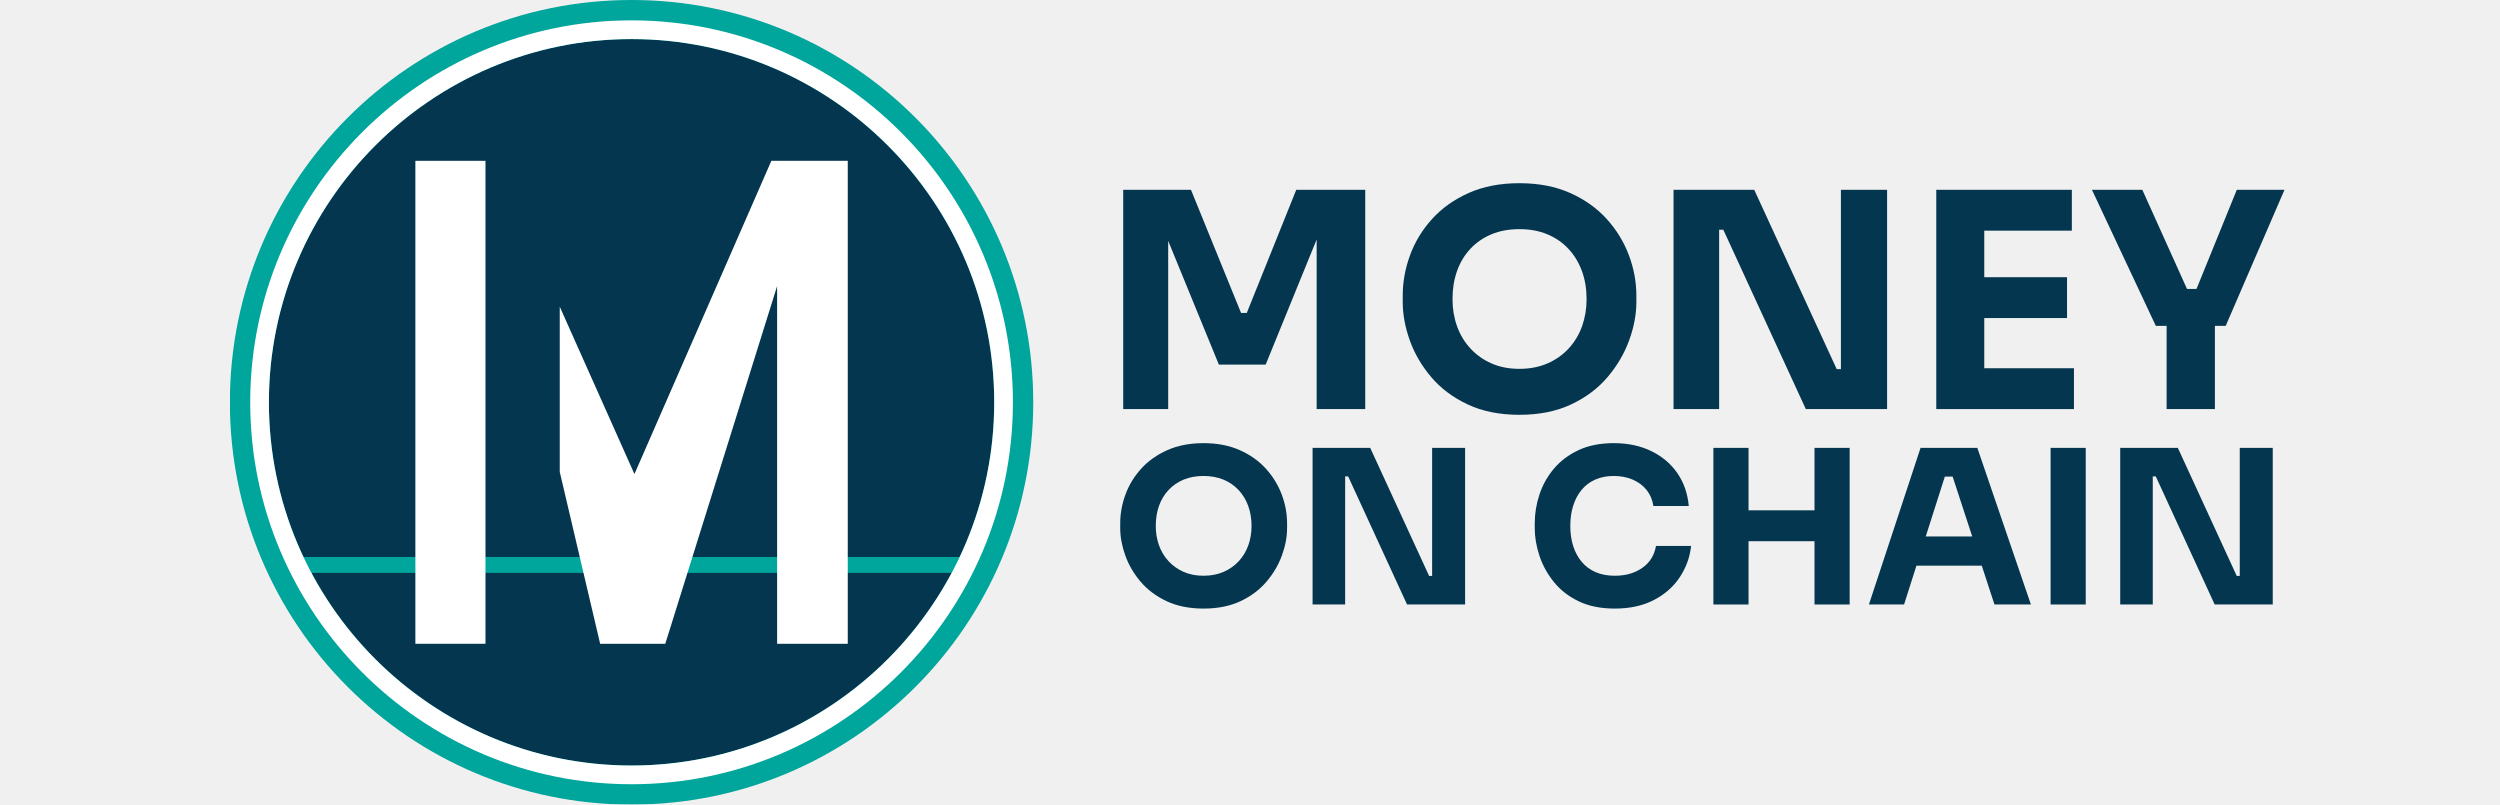
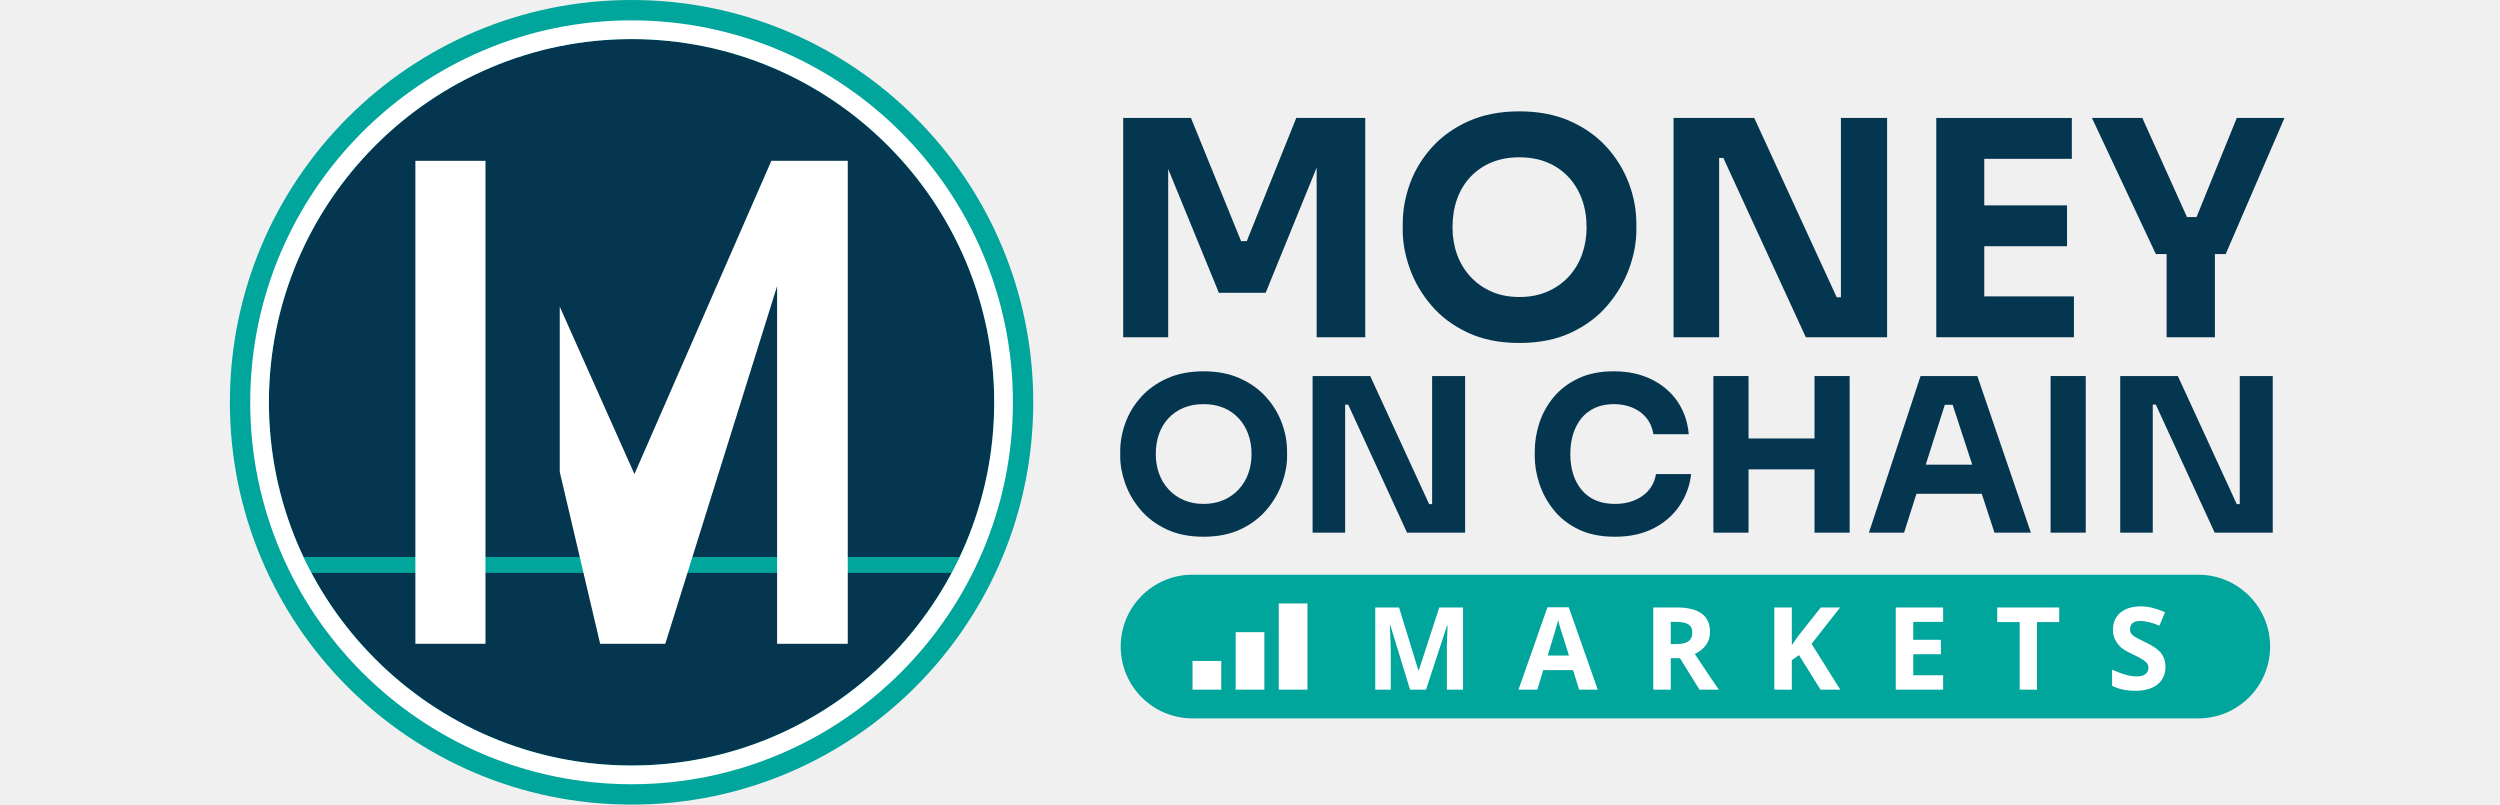
- <svg xmlns="http://www.w3.org/2000/svg" xmlns:xlink="http://www.w3.org/1999/xlink" width="174" height="56" viewBox="0 0 174 56">
-   <defs>
-     <polygon id="a" points="0 56 143 56 143 0 0 0" />
-   </defs>
-   <g fill="none" fill-rule="evenodd">
-     <rect width="174" height="56" />
-     <g transform="translate(16)">
-       <polygon fill="#04364F" points="65.306 16.764 68.834 25.378 72.09 25.378 75.639 16.668 75.639 28.472 79.02 28.472 79.02 13.21 74.219 13.21 70.775 21.782 70.378 21.782 66.892 13.21 62.175 13.21 62.175 28.472 65.306 28.472" />
-       <path fill="#04364F" d="M91.701,25.295 C91.124,25.546 90.473,25.671 89.75,25.671 C89.026,25.671 88.379,25.546 87.809,25.295 C87.238,25.044 86.747,24.696 86.337,24.249 C85.926,23.803 85.617,23.287 85.408,22.702 C85.199,22.116 85.095,21.489 85.095,20.821 C85.095,20.11 85.199,19.458 85.408,18.866 C85.617,18.274 85.926,17.758 86.337,17.319 C86.747,16.879 87.238,16.542 87.809,16.305 C88.379,16.068 89.026,15.949 89.75,15.949 C90.473,15.949 91.12,16.068 91.691,16.305 C92.262,16.542 92.752,16.879 93.163,17.319 C93.573,17.758 93.886,18.274 94.102,18.866 C94.318,19.458 94.426,20.11 94.426,20.821 C94.426,21.489 94.321,22.116 94.113,22.702 C93.904,23.287 93.594,23.803 93.184,24.249 C92.773,24.696 92.279,25.044 91.701,25.295 M95.887,26.246 C96.555,25.459 97.056,24.604 97.39,23.685 C97.724,22.765 97.891,21.88 97.891,21.03 L97.891,20.57 C97.891,19.622 97.717,18.685 97.369,17.758 C97.021,16.831 96.506,15.991 95.824,15.238 C95.142,14.486 94.293,13.883 93.278,13.43 C92.262,12.977 91.086,12.75 89.75,12.75 C88.414,12.75 87.238,12.977 86.222,13.43 C85.206,13.883 84.357,14.486 83.676,15.238 C82.993,15.991 82.482,16.831 82.141,17.758 C81.8,18.685 81.63,19.622 81.63,20.57 L81.63,21.03 C81.63,21.88 81.793,22.765 82.12,23.685 C82.447,24.604 82.945,25.459 83.613,26.246 C84.281,27.033 85.126,27.667 86.149,28.148 C87.172,28.629 88.372,28.87 89.75,28.87 C91.127,28.87 92.328,28.629 93.35,28.148 C94.373,27.667 95.219,27.033 95.887,26.246" />
-       <polygon fill="#04364F" points="103.652 15.991 103.944 15.991 109.685 28.473 115.342 28.473 115.342 13.21 112.127 13.21 112.127 25.691 111.835 25.691 106.095 13.21 100.479 13.21 100.479 28.473 103.652 28.473" />
-       <polygon fill="#04364F" points="122.105 28.472 128.346 28.472 128.346 25.629 122.105 25.629 122.105 22.137 127.866 22.137 127.866 19.294 122.105 19.294 122.105 16.054 128.2 16.054 128.2 13.21 122.105 13.21 121.687 13.21 118.765 13.21 118.765 28.472 121.687 28.472" />
-       <polygon fill="#04364F" points="134.796 22.681 134.796 28.473 138.157 28.473 138.157 22.681 138.909 22.681 143 13.21 139.681 13.21 136.877 20.11 136.215 20.11 133.106 13.21 129.599 13.21 134.045 22.681" />
-       <path fill="#04364F" d="M70.883,37.952 C70.734,38.369 70.513,38.738 70.22,39.056 C69.926,39.375 69.573,39.624 69.161,39.803 C68.748,39.982 68.283,40.072 67.767,40.072 C67.25,40.072 66.788,39.982 66.38,39.803 C65.972,39.624 65.622,39.375 65.329,39.056 C65.035,38.738 64.815,38.369 64.665,37.952 C64.516,37.533 64.442,37.086 64.442,36.608 C64.442,36.1 64.516,35.634 64.665,35.211 C64.815,34.788 65.035,34.42 65.329,34.106 C65.622,33.792 65.972,33.551 66.38,33.382 C66.788,33.213 67.25,33.128 67.767,33.128 C68.283,33.128 68.746,33.213 69.153,33.382 C69.561,33.551 69.911,33.792 70.205,34.106 C70.498,34.42 70.721,34.788 70.875,35.211 C71.03,35.634 71.107,36.1 71.107,36.608 C71.107,37.086 71.032,37.533 70.883,37.952 M72.105,32.62 C71.619,32.082 71.012,31.652 70.286,31.329 C69.561,31.005 68.721,30.843 67.767,30.843 C66.813,30.843 65.972,31.005 65.247,31.329 C64.521,31.652 63.915,32.082 63.428,32.62 C62.94,33.158 62.575,33.758 62.332,34.42 C62.088,35.082 61.967,35.751 61.967,36.428 L61.967,36.757 C61.967,37.364 62.083,37.996 62.317,38.653 C62.55,39.31 62.906,39.92 63.383,40.482 C63.86,41.045 64.464,41.498 65.194,41.842 C65.925,42.185 66.783,42.357 67.767,42.357 C68.751,42.357 69.608,42.185 70.339,41.842 C71.069,41.498 71.673,41.045 72.15,40.482 C72.628,39.92 72.985,39.31 73.224,38.653 C73.463,37.996 73.581,37.364 73.581,36.757 L73.581,36.428 C73.581,35.751 73.457,35.082 73.209,34.42 C72.96,33.758 72.593,33.158 72.105,32.62" />
-       <polygon fill="#04364F" points="83.676 40.087 83.467 40.087 79.367 31.172 75.356 31.172 75.356 42.073 77.622 42.073 77.622 33.158 77.831 33.158 81.931 42.073 85.972 42.073 85.972 31.172 83.676 31.172" />
-       <path fill="#04364F" d="M98.31,39.519 C97.788,39.887 97.149,40.072 96.394,40.072 C95.897,40.072 95.455,39.99 95.067,39.826 C94.68,39.662 94.354,39.422 94.091,39.109 C93.827,38.795 93.628,38.427 93.494,38.003 C93.36,37.581 93.293,37.115 93.293,36.608 C93.293,36.09 93.36,35.62 93.494,35.196 C93.628,34.773 93.822,34.407 94.076,34.099 C94.329,33.79 94.645,33.551 95.022,33.382 C95.4,33.213 95.833,33.128 96.32,33.128 C96.807,33.128 97.246,33.213 97.639,33.382 C98.032,33.551 98.352,33.79 98.601,34.099 C98.849,34.407 99.008,34.781 99.078,35.219 L101.538,35.219 C101.459,34.343 101.193,33.579 100.741,32.926 C100.288,32.274 99.685,31.764 98.929,31.396 C98.173,31.028 97.304,30.843 96.32,30.843 C95.375,30.843 94.558,31.005 93.867,31.329 C93.176,31.653 92.604,32.083 92.152,32.62 C91.7,33.158 91.364,33.757 91.146,34.42 C90.927,35.082 90.818,35.751 90.818,36.429 L90.818,36.757 C90.818,37.374 90.925,38.009 91.138,38.661 C91.352,39.313 91.683,39.92 92.13,40.483 C92.577,41.046 93.153,41.498 93.859,41.842 C94.565,42.185 95.41,42.357 96.394,42.357 C97.438,42.357 98.34,42.16 99.1,41.767 C99.861,41.374 100.462,40.847 100.905,40.184 C101.347,39.522 101.613,38.793 101.702,37.996 L99.257,37.996 C99.147,38.644 98.832,39.151 98.31,39.519" />
-       <polygon fill="#04364F" points="110.29 35.518 105.698 35.518 105.698 31.172 103.252 31.172 103.252 42.073 105.698 42.073 105.698 37.668 110.29 37.668 110.29 42.073 112.736 42.073 112.736 31.172 110.29 31.172" />
-       <path fill="#04364F" d="M118.032,37.339 L119.36,33.173 L119.905,33.173 L121.267,37.339 L118.032,37.339 Z M117.671,31.172 L114.077,42.073 L116.523,42.073 L117.384,39.37 L121.931,39.37 L122.815,42.073 L125.35,42.073 L121.622,31.172 L117.671,31.172 Z" />
-       <mask id="b" fill="#fff">
-         <use xlink:href="#a" />
-       </mask>
-       <polygon fill="#04364F" points="126.721 42.073 129.167 42.073 129.167 31.172 126.721 31.172" mask="url(#b)" />
-       <polygon fill="#04364F" points="139.887 40.087 139.678 40.087 135.578 31.172 131.567 31.172 131.567 42.073 133.833 42.073 133.833 33.158 134.042 33.158 138.142 42.073 142.183 42.073 142.183 31.172 139.887 31.172" mask="url(#b)" />
-       <path fill="#00A59B" d="M55.914,28 C55.914,43.464 43.397,56 27.957,56 C12.517,56 0,43.464 0,28 C0,12.536 12.517,0 27.957,0 C43.397,0 55.914,12.536 55.914,28" mask="url(#b)" />
-       <path fill="#04364F" d="M27.957,2.72 C14.039,2.72 2.715,14.06 2.715,28 C2.715,41.94 14.039,53.28 27.957,53.28 C41.875,53.28 53.198,41.94 53.198,28 C53.198,14.06 41.875,2.72 27.957,2.72" mask="url(#b)" />
-       <polygon fill="#00A59B" points="3.845 39.872 53.198 39.872 53.198 38.767 3.845 38.767" mask="url(#b)" />
-       <path fill="#FFF" d="M2.065,28 C2.065,13.678 13.657,2.068 27.957,2.068 L27.957,2.068 C13.657,2.068 2.065,13.678 2.065,28 C2.065,42.322 13.657,53.932 27.957,53.932 L27.957,53.932 C13.657,53.932 2.065,42.322 2.065,28 M27.957,53.28 C14.039,53.28 2.715,41.94 2.715,28 C2.715,14.06 14.039,2.72 27.957,2.72 C41.875,2.72 53.198,14.06 53.198,28 C53.198,41.94 41.875,53.28 27.957,53.28 M27.957,1.417 C13.322,1.417 1.415,13.342 1.415,28 C1.415,42.658 13.322,54.583 27.957,54.583 C42.592,54.583 54.499,42.658 54.499,28 C54.499,13.342 42.592,1.417 27.957,1.417" mask="url(#b)" />
-       <polygon fill="#FFF" points="12.91 44.807 17.79 44.807 17.79 11.193 12.91 11.193" mask="url(#b)" />
-       <polygon fill="#FFF" points="37.687 11.193 28.157 32.994 22.959 21.347 22.959 32.846 25.77 44.807 30.304 44.807 38.087 19.913 38.087 44.807 43.004 44.807 43.004 11.193" mask="url(#b)" />
+ <svg xmlns="http://www.w3.org/2000/svg" width="174px" height="56px" viewBox="0 0 174 56" version="1.1">
+   <g id="logo-app" stroke="none" fill="none" fill-rule="evenodd" stroke-width="1">
+     <g id="Group-29" transform="translate(16, 0)">
+       <path d="M91.701,20.295 C91.124,20.546 90.473,20.671 89.75,20.671 C89.026,20.671 88.379,20.546 87.809,20.295 C87.238,20.044 86.747,19.696 86.337,19.249 C85.926,18.803 85.617,18.287 85.408,17.702 C85.199,17.116 85.095,16.489 85.095,15.821 C85.095,15.11 85.199,14.458 85.408,13.866 C85.617,13.274 85.926,12.758 86.337,12.319 C86.747,11.879 87.238,11.542 87.809,11.305 C88.379,11.068 89.026,10.949 89.75,10.949 C90.473,10.949 91.12,11.068 91.691,11.305 C92.262,11.542 92.752,11.879 93.163,12.319 C93.573,12.758 93.886,13.274 94.102,13.866 C94.318,14.458 94.426,15.11 94.426,15.821 C94.426,16.489 94.321,17.116 94.113,17.702 C93.904,18.287 93.594,18.803 93.184,19.249 C92.773,19.696 92.279,20.044 91.701,20.295 M95.887,21.246 C96.555,20.459 97.056,19.604 97.39,18.685 C97.724,17.765 97.891,16.88 97.891,16.03 L97.891,15.57 C97.891,14.622 97.717,13.685 97.369,12.758 C97.021,11.831 96.506,10.991 95.824,10.238 C95.142,9.486 94.293,8.883 93.278,8.43 C92.262,7.977 91.086,7.75 89.75,7.75 C88.414,7.75 87.238,7.977 86.222,8.43 C85.206,8.883 84.357,9.486 83.676,10.238 C82.993,10.991 82.482,11.831 82.141,12.758 C81.8,13.685 81.63,14.622 81.63,15.57 L81.63,16.03 C81.63,16.88 81.793,17.765 82.12,18.685 C82.447,19.604 82.945,20.459 83.613,21.246 C84.281,22.033 85.126,22.667 86.149,23.148 C87.172,23.629 88.372,23.87 89.75,23.87 C91.127,23.87 92.328,23.629 93.35,23.148 C94.373,22.667 95.219,22.033 95.887,21.246" id="Fill-2" fill="#04364F" />
+       <polygon id="Fill-4" fill="#04364F" points="103.652 10.991 103.944 10.991 109.685 23.473 115.342 23.473 115.342 8.21 112.127 8.21 112.127 20.691 111.835 20.691 106.095 8.21 100.479 8.21 100.479 23.473 103.652 23.473" />
+       <polygon id="Fill-6" fill="#04364F" points="122.105 23.472 128.346 23.472 128.346 20.629 122.105 20.629 122.105 17.137 127.866 17.137 127.866 14.294 122.105 14.294 122.105 11.054 128.2 11.054 128.2 8.21 122.105 8.21 121.687 8.21 118.765 8.21 118.765 23.472 121.687 23.472" />
+       <polygon id="Fill-8" fill="#04364F" points="134.796 17.681 134.796 23.473 138.157 23.473 138.157 17.681 138.909 17.681 143 8.21 139.681 8.21 136.877 15.11 136.215 15.11 133.106 8.21 129.599 8.21 134.045 17.681" />
+       <path d="M70.883,32.952 C70.734,33.369 70.513,33.738 70.22,34.056 C69.926,34.375 69.573,34.624 69.161,34.803 C68.748,34.982 68.283,35.072 67.767,35.072 C67.25,35.072 66.788,34.982 66.38,34.803 C65.972,34.624 65.622,34.375 65.329,34.056 C65.035,33.738 64.815,33.369 64.665,32.952 C64.516,32.533 64.442,32.086 64.442,31.608 C64.442,31.1 64.516,30.634 64.665,30.211 C64.815,29.788 65.035,29.42 65.329,29.106 C65.622,28.792 65.972,28.551 66.38,28.382 C66.788,28.213 67.25,28.128 67.767,28.128 C68.283,28.128 68.746,28.213 69.153,28.382 C69.561,28.551 69.911,28.792 70.205,29.106 C70.498,29.42 70.721,29.788 70.875,30.211 C71.03,30.634 71.107,31.1 71.107,31.608 C71.107,32.086 71.032,32.533 70.883,32.952 M72.105,27.62 C71.619,27.082 71.012,26.652 70.286,26.329 C69.561,26.005 68.721,25.843 67.767,25.843 C66.813,25.843 65.972,26.005 65.247,26.329 C64.521,26.652 63.915,27.082 63.428,27.62 C62.94,28.158 62.575,28.758 62.332,29.42 C62.088,30.082 61.967,30.751 61.967,31.428 L61.967,31.757 C61.967,32.364 62.083,32.996 62.317,33.653 C62.55,34.31 62.906,34.92 63.383,35.482 C63.86,36.045 64.464,36.498 65.194,36.842 C65.925,37.185 66.783,37.357 67.767,37.357 C68.751,37.357 69.608,37.185 70.339,36.842 C71.069,36.498 71.673,36.045 72.15,35.482 C72.628,34.92 72.985,34.31 73.224,33.653 C73.463,32.996 73.581,32.364 73.581,31.757 L73.581,31.428 C73.581,30.751 73.457,30.082 73.209,29.42 C72.96,28.758 72.593,28.158 72.105,27.62" id="Fill-10" fill="#04364F" />
+       <polygon id="Fill-12" fill="#04364F" points="83.676 35.087 83.467 35.087 79.367 26.172 75.356 26.172 75.356 37.073 77.622 37.073 77.622 28.158 77.831 28.158 81.931 37.073 85.972 37.073 85.972 26.172 83.676 26.172" />
+       <path d="M98.31,34.519 C97.788,34.887 97.149,35.072 96.394,35.072 C95.897,35.072 95.455,34.99 95.067,34.826 C94.68,34.662 94.354,34.422 94.091,34.109 C93.827,33.795 93.628,33.427 93.494,33.003 C93.36,32.581 93.293,32.115 93.293,31.608 C93.293,31.09 93.36,30.62 93.494,30.196 C93.628,29.773 93.822,29.407 94.076,29.099 C94.329,28.79 94.645,28.551 95.022,28.382 C95.4,28.213 95.833,28.128 96.32,28.128 C96.807,28.128 97.246,28.213 97.639,28.382 C98.032,28.551 98.352,28.79 98.601,29.099 C98.849,29.407 99.008,29.781 99.078,30.219 L101.538,30.219 C101.459,29.343 101.193,28.579 100.741,27.926 C100.288,27.274 99.685,26.764 98.929,26.396 C98.173,26.028 97.304,25.843 96.32,25.843 C95.375,25.843 94.558,26.005 93.867,26.329 C93.176,26.653 92.604,27.083 92.152,27.62 C91.7,28.158 91.364,28.757 91.146,29.42 C90.927,30.082 90.818,30.751 90.818,31.429 L90.818,31.757 C90.818,32.374 90.925,33.009 91.138,33.661 C91.352,34.313 91.683,34.92 92.13,35.483 C92.577,36.046 93.153,36.498 93.859,36.842 C94.565,37.185 95.41,37.357 96.394,37.357 C97.438,37.357 98.34,37.16 99.1,36.767 C99.861,36.374 100.462,35.847 100.905,35.184 C101.347,34.522 101.613,33.793 101.702,32.996 L99.257,32.996 C99.147,33.644 98.832,34.151 98.31,34.519" id="Fill-14" fill="#04364F" />
+       <polygon id="Fill-16" fill="#04364F" points="110.29 30.518 105.698 30.518 105.698 26.172 103.252 26.172 103.252 37.073 105.698 37.073 105.698 32.668 110.29 32.668 110.29 37.073 112.736 37.073 112.736 26.172 110.29 26.172" />
+       <path d="M118.032,32.339 L119.36,28.173 L119.905,28.173 L121.267,32.339 L118.032,32.339 Z M117.671,26.172 L114.077,37.073 L116.523,37.073 L117.384,34.37 L121.931,34.37 L122.815,37.073 L125.35,37.073 L121.622,26.172 L117.671,26.172 Z" id="Fill-18" fill="#04364F" />
+       <polygon id="Fill-20" fill="#04364F" points="126.721 37.073 129.167 37.073 129.167 26.172 126.721 26.172" />
+       <polygon id="Fill-22" fill="#04364F" points="139.887 35.087 139.678 35.087 135.578 26.172 131.567 26.172 131.567 37.073 133.833 37.073 133.833 28.158 134.042 28.158 138.142 37.073 142.183 37.073 142.183 26.172 139.887 26.172" />
+       <path d="M55.914,28 C55.914,43.464 43.397,56 27.957,56 C12.517,56 0,43.464 0,28 C0,12.536 12.517,0 27.957,0 C43.397,0 55.914,12.536 55.914,28" id="Fill-23" fill="#00A59B" />
+       <path d="M27.957,2.72 C14.039,2.72 2.715,14.06 2.715,28 C2.715,41.94 14.039,53.28 27.957,53.28 C41.875,53.28 53.198,41.94 53.198,28 C53.198,14.06 41.875,2.72 27.957,2.72" id="Fill-24" fill="#04364F" />
+       <polygon id="Fill-25" fill="#00A59B" points="3.845 39.872 53.198 39.872 53.198 38.767 3.845 38.767" />
+       <path d="M2.065,28 C2.065,13.678 13.657,2.068 27.957,2.068 L27.957,2.068 C13.657,2.068 2.065,13.678 2.065,28 C2.065,42.322 13.657,53.932 27.957,53.932 L27.957,53.932 C13.657,53.932 2.065,42.322 2.065,28 M27.957,53.28 C14.039,53.28 2.715,41.94 2.715,28 C2.715,14.06 14.039,2.72 27.957,2.72 C41.875,2.72 53.198,14.06 53.198,28 C53.198,41.94 41.875,53.28 27.957,53.28 M27.957,1.417 C13.322,1.417 1.415,13.342 1.415,28 C1.415,42.658 13.322,54.583 27.957,54.583 C42.592,54.583 54.499,42.658 54.499,28 C54.499,13.342 42.592,1.417 27.957,1.417" id="Fill-26" fill="#FFFFFF" />
+       <polygon id="Fill-27" fill="#FFFFFF" points="12.91 44.807 17.79 44.807 17.79 11.193 12.91 11.193" />
+       <polygon id="Fill-28" fill="#FFFFFF" points="37.687 11.193 28.157 32.994 22.959 21.347 22.959 32.846 25.77 44.807 30.304 44.807 38.087 19.913 38.087 44.807 43.004 44.807 43.004 11.193" />
+       <polygon id="Fill-1" fill="#04364F" points="65.306 11.764 68.834 20.378 72.09 20.378 75.639 11.668 75.639 23.472 79.02 23.472 79.02 8.21 74.219 8.21 70.775 16.782 70.378 16.782 66.892 8.21 62.175 8.21 62.175 23.472 65.306 23.472" />
+       <g id="Group" transform="translate(62, 38)">
+         <rect id="Rectangle-2" fill="#00A59B" x="0" y="2" width="80" height="10" rx="5" />
+         <g transform="translate(5, 0)" fill="#FFFFFF">
+           <text id="MARKETS" font-family="OpenSans-Bold, Open Sans" font-size="8" font-weight="bold" letter-spacing="3.143">
+             <tspan x="12" y="10">MARKETS</tspan>
+           </text>
+           <rect id="Rectangle" x="0" y="8" width="2" height="2" />
+           <rect id="Rectangle" x="3" y="6" width="2" height="4" />
+           <rect id="Rectangle" x="6" y="4" width="2" height="6" />
+         </g>
+       </g>
    </g>
  </g>
</svg>
